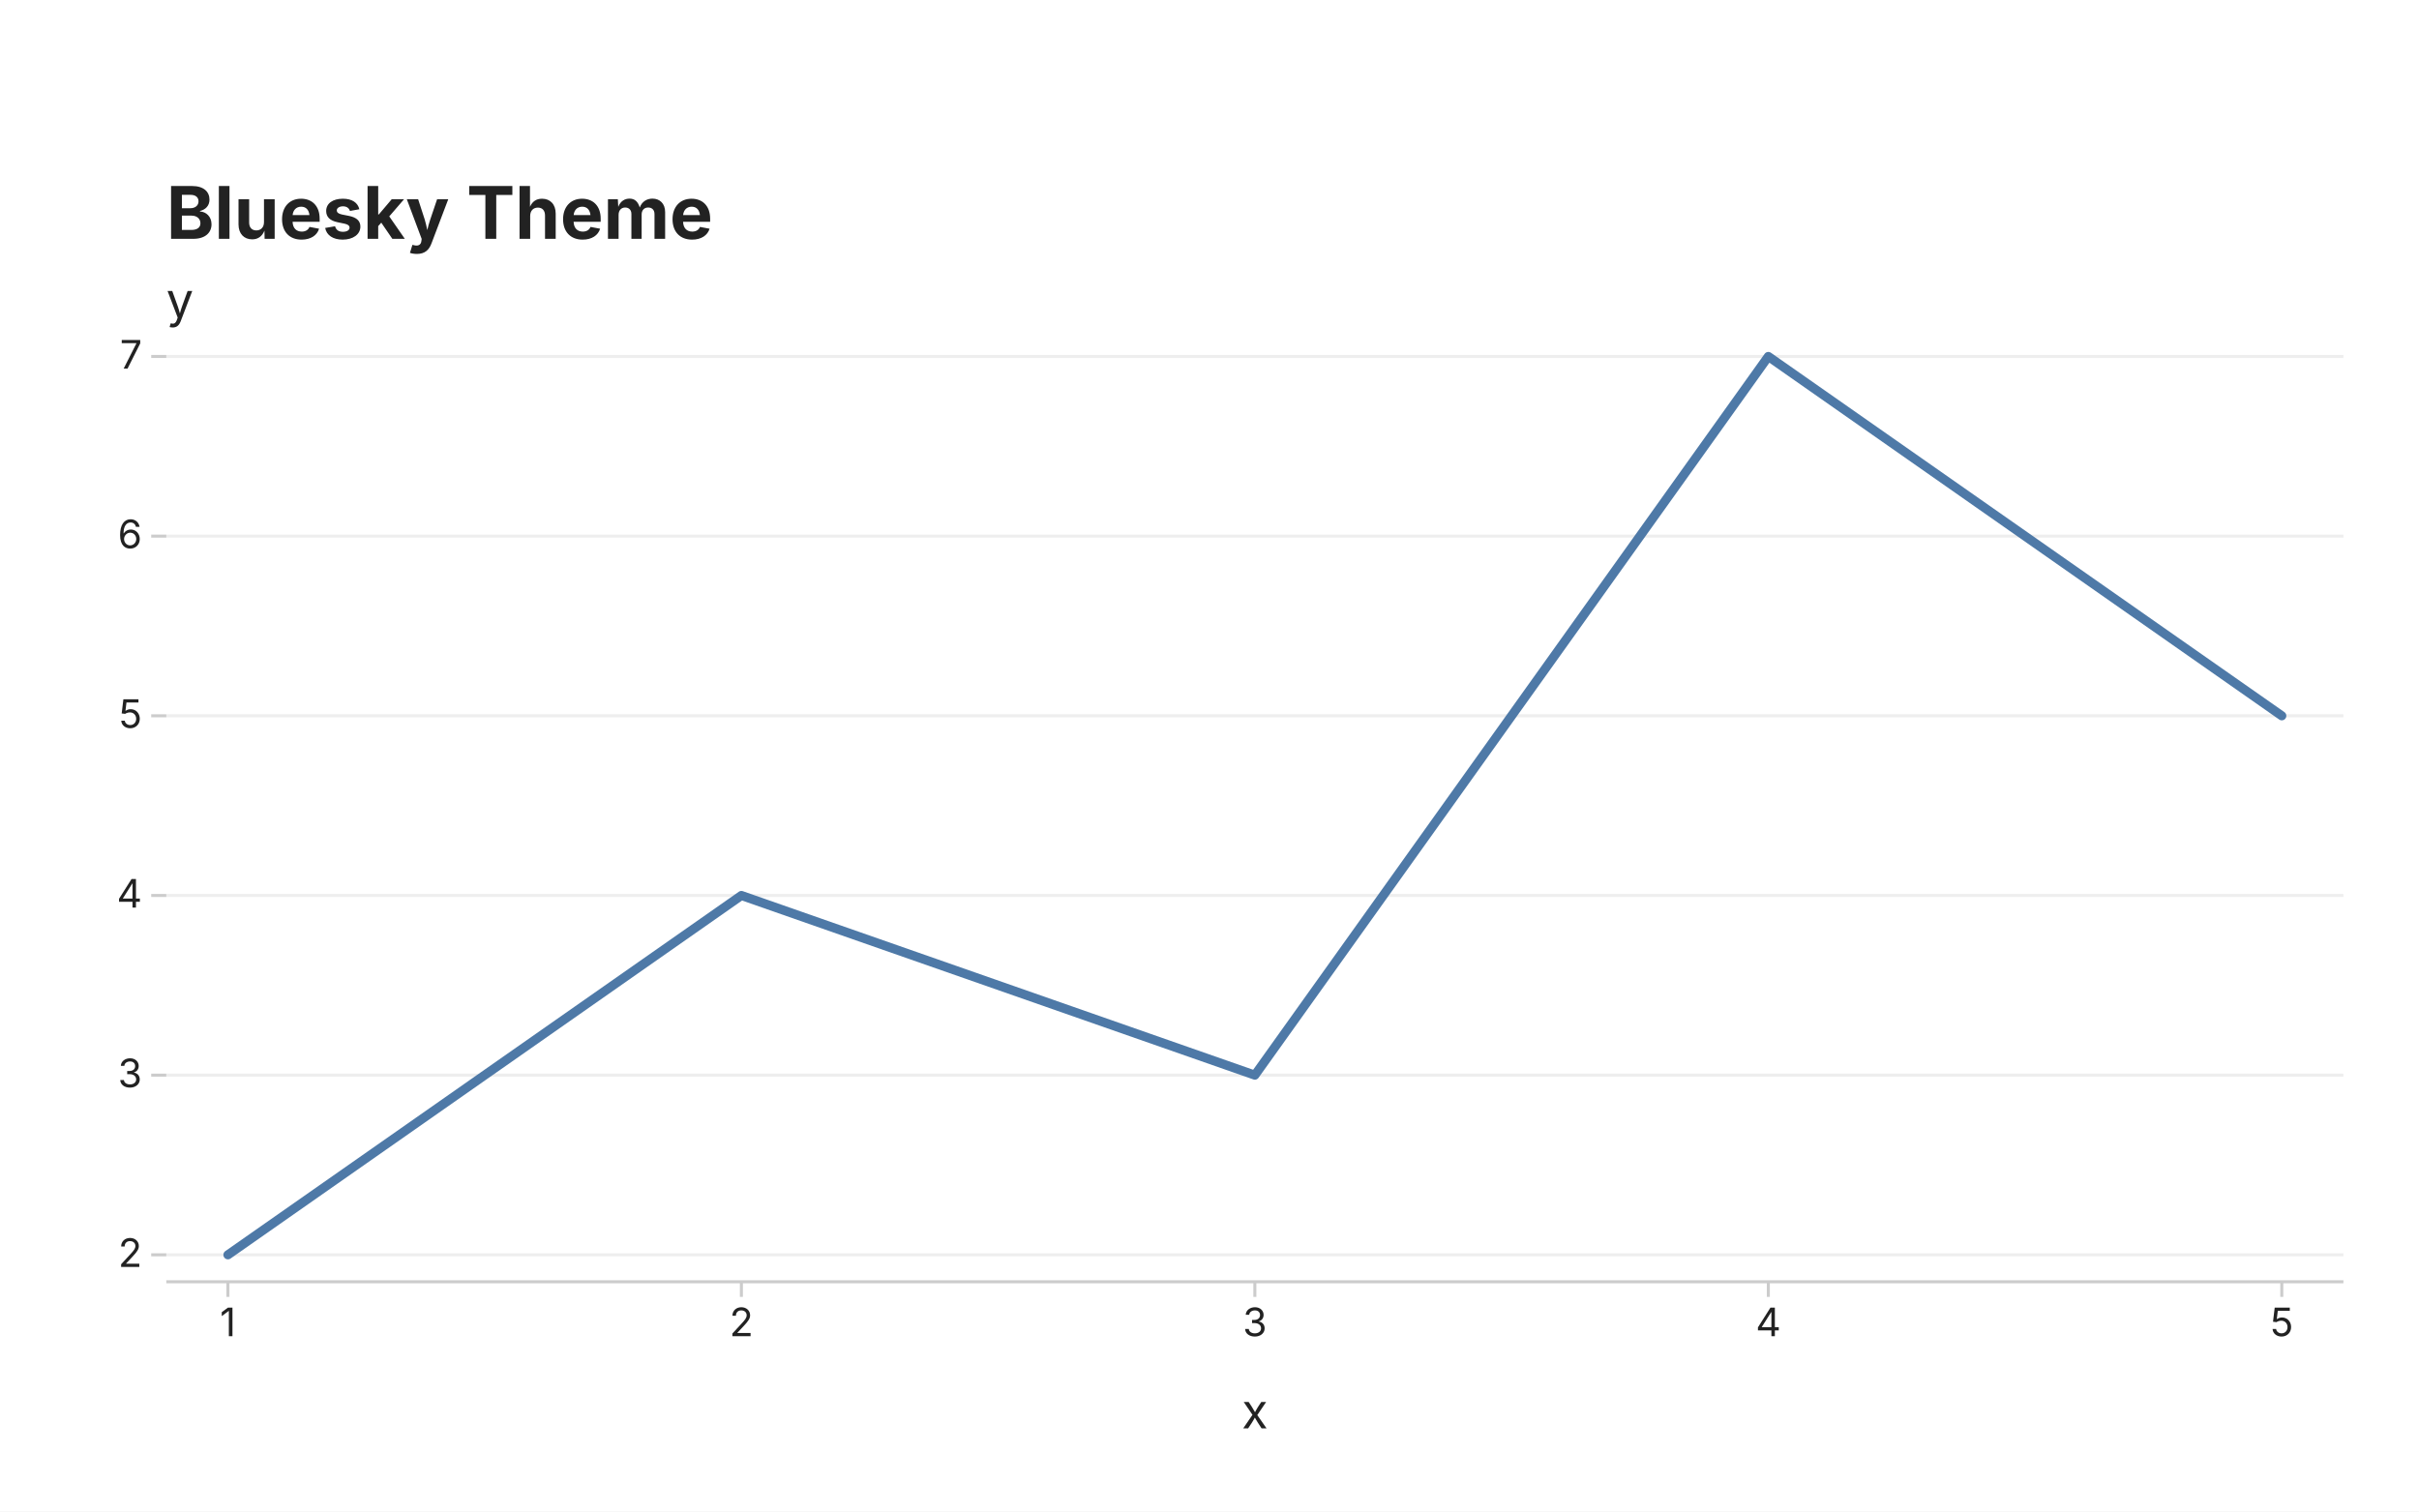
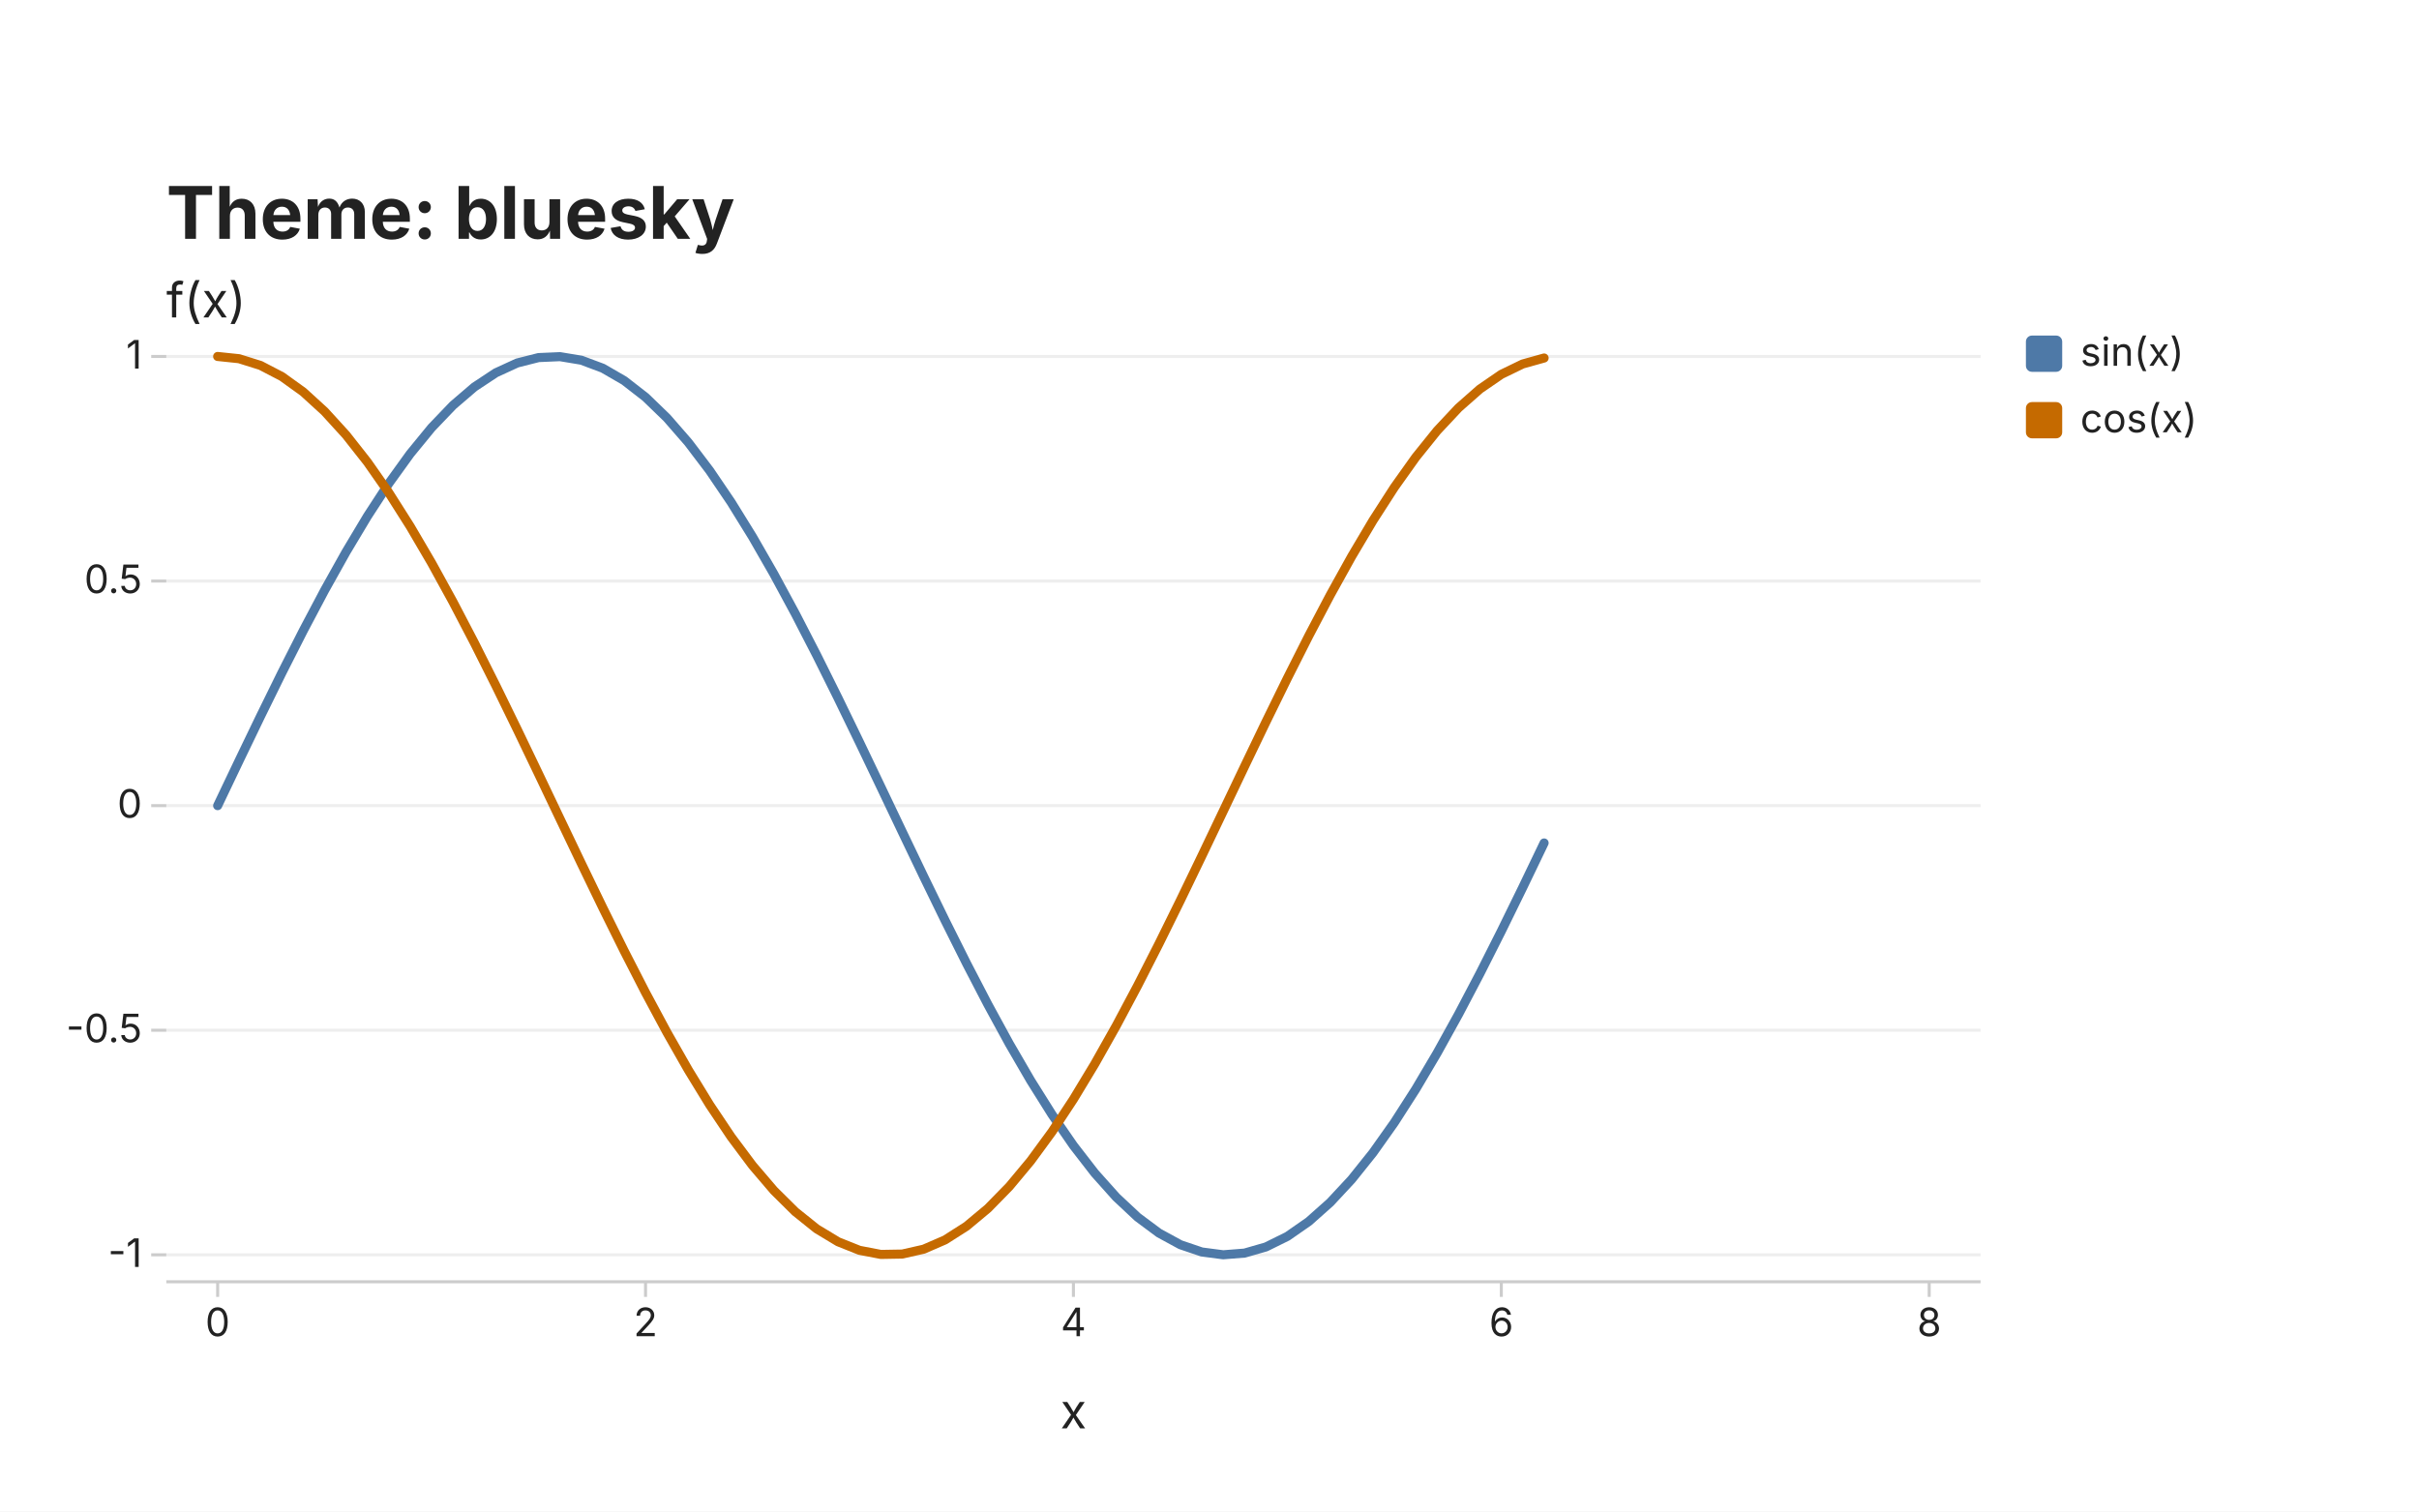
<svg xmlns="http://www.w3.org/2000/svg" width="800" height="500" viewBox="0 0 800.0 500.0">
  <defs>
    <clipPath id="plot-clip">
-       <rect x="55" y="109" width="720" height="315" />
+       <rect x="55" y="109" width="600" height="315" />
    </clipPath>
  </defs>
  <rect x="0" y="0" width="800" height="500" fill="#FFFFFF" />
-   <line x1="55" y1="415.085" x2="775" y2="415.085" stroke="#EEEEEE" stroke-width="1" />
-   <line x1="55" y1="355.651" x2="775" y2="355.651" stroke="#EEEEEE" stroke-width="1" />
-   <line x1="55" y1="296.217" x2="775" y2="296.217" stroke="#EEEEEE" stroke-width="1" />
-   <line x1="55" y1="236.783" x2="775" y2="236.783" stroke="#EEEEEE" stroke-width="1" />
-   <line x1="55" y1="177.349" x2="775" y2="177.349" stroke="#EEEEEE" stroke-width="1" />
-   <line x1="55" y1="117.915" x2="775" y2="117.915" stroke="#EEEEEE" stroke-width="1" />
-   <line x1="55" y1="424" x2="775" y2="424" stroke="#CCCCCC" stroke-width="1" />
+   <line x1="55" y1="415.085" x2="655" y2="415.085" stroke="#EEEEEE" stroke-width="1" />
+   <line x1="55" y1="340.792" x2="655" y2="340.792" stroke="#EEEEEE" stroke-width="1" />
+   <line x1="55" y1="266.5" x2="655" y2="266.5" stroke="#EEEEEE" stroke-width="1" />
+   <line x1="55" y1="192.208" x2="655" y2="192.208" stroke="#EEEEEE" stroke-width="1" />
+   <line x1="55" y1="117.915" x2="655" y2="117.915" stroke="#EEEEEE" stroke-width="1" />
+   <line x1="55" y1="424" x2="655" y2="424" stroke="#CCCCCC" stroke-width="1" />
  <g clip-path="url(#plot-clip)">
-     <polyline points="75.377,415.085 245.189,296.217 415,355.651 584.811,117.915 754.623,236.783" fill="none" stroke="#4E79A7" stroke-width="3" stroke-linejoin="round" stroke-linecap="round" />
+     <polyline points="71.981,266.5 79.057,251.666 86.132,236.981 93.207,222.59 100.283,208.638 107.358,195.265 114.434,182.603 121.509,170.779 128.585,159.912 135.66,150.109 142.736,141.47 149.811,134.08 156.887,128.013 163.962,123.33 171.038,120.077 178.113,118.287 185.189,117.978 192.264,119.154 199.34,121.801 206.415,125.894 213.491,131.392 220.566,138.24 227.642,146.37 234.717,155.699 241.792,166.136 248.868,177.576 255.943,189.904 263.019,202.998 270.094,216.726 277.17,230.951 284.245,245.532 291.321,260.322 298.396,275.174 305.472,289.939 312.547,304.47 319.623,318.621 326.698,332.252 333.774,345.226 340.849,357.413 347.925,368.692 355,378.949 362.075,388.084 369.151,396.003 376.226,402.628 383.302,407.894 390.377,411.746 397.453,414.147 404.528,415.074 411.604,414.515 418.679,412.478 425.755,408.982 432.83,404.062 439.906,397.768 446.981,390.162 454.057,381.321 461.132,371.333 468.208,360.297 475.283,348.324 482.358,335.533 489.434,322.052 496.509,308.017 503.585,293.567 510.66,278.846" fill="none" stroke="#4E79A7" stroke-width="3" stroke-linejoin="round" stroke-linecap="round" />
+     <polyline points="71.981,117.915 79.057,118.657 86.132,120.877 93.207,124.551 100.283,129.644 107.358,136.104 114.434,143.868 121.509,152.856 128.585,162.98 135.66,174.138 142.736,186.219 149.811,199.102 156.887,212.659 163.962,226.754 171.038,241.245 178.113,255.99 185.189,270.839 192.264,285.644 199.34,300.259 206.415,314.536 213.491,328.333 220.566,341.513 227.642,353.942 234.717,365.499 241.792,376.066 248.868,385.538 255.943,393.821 263.019,400.831 270.094,406.5 277.17,410.77 284.245,413.598 291.321,414.956 298.396,414.832 305.472,413.225 312.547,410.152 319.623,405.643 326.698,399.745 333.774,392.515 340.849,384.026 347.925,374.363 355,363.622 362.075,351.91 369.151,339.345 376.226,326.053 383.302,312.165 390.377,297.821 397.453,283.164 404.528,268.341 411.604,253.499 418.679,238.787 425.755,224.352 432.83,210.338 439.906,196.885 446.981,184.128 454.057,172.194 461.132,161.202 468.208,151.263 475.283,142.474 482.358,134.925 489.434,128.691 496.509,123.833 503.585,120.401 510.66,118.429" fill="none" stroke="#C56A00" stroke-width="3" stroke-linejoin="round" stroke-linecap="round" />
  </g>
-   <line x1="75.377" y1="424" x2="75.377" y2="429" stroke="#CCCCCC" stroke-width="1" />
-   <text x="75.377" y="442" font-family="Inter, Helvetica Neue, Arial, sans-serif" font-size="13" fill="#222222" text-anchor="middle">1</text>
-   <line x1="245.189" y1="424" x2="245.189" y2="429" stroke="#CCCCCC" stroke-width="1" />
-   <text x="245.189" y="442" font-family="Inter, Helvetica Neue, Arial, sans-serif" font-size="13" fill="#222222" text-anchor="middle">2</text>
-   <line x1="415" y1="424" x2="415" y2="429" stroke="#CCCCCC" stroke-width="1" />
-   <text x="415" y="442" font-family="Inter, Helvetica Neue, Arial, sans-serif" font-size="13" fill="#222222" text-anchor="middle">3</text>
-   <line x1="584.811" y1="424" x2="584.811" y2="429" stroke="#CCCCCC" stroke-width="1" />
-   <text x="584.811" y="442" font-family="Inter, Helvetica Neue, Arial, sans-serif" font-size="13" fill="#222222" text-anchor="middle">4</text>
-   <line x1="754.623" y1="424" x2="754.623" y2="429" stroke="#CCCCCC" stroke-width="1" />
-   <text x="754.623" y="442" font-family="Inter, Helvetica Neue, Arial, sans-serif" font-size="13" fill="#222222" text-anchor="middle">5</text>
+   <line x1="71.981" y1="424" x2="71.981" y2="429" stroke="#CCCCCC" stroke-width="1" />
+   <text x="71.981" y="442" font-family="Inter, Helvetica Neue, Arial, sans-serif" font-size="13" fill="#222222" text-anchor="middle">0</text>
+   <line x1="213.491" y1="424" x2="213.491" y2="429" stroke="#CCCCCC" stroke-width="1" />
+   <text x="213.491" y="442" font-family="Inter, Helvetica Neue, Arial, sans-serif" font-size="13" fill="#222222" text-anchor="middle">2</text>
+   <line x1="355" y1="424" x2="355" y2="429" stroke="#CCCCCC" stroke-width="1" />
+   <text x="355" y="442" font-family="Inter, Helvetica Neue, Arial, sans-serif" font-size="13" fill="#222222" text-anchor="middle">4</text>
+   <line x1="496.509" y1="424" x2="496.509" y2="429" stroke="#CCCCCC" stroke-width="1" />
+   <text x="496.509" y="442" font-family="Inter, Helvetica Neue, Arial, sans-serif" font-size="13" fill="#222222" text-anchor="middle">6</text>
+   <line x1="638.019" y1="424" x2="638.019" y2="429" stroke="#CCCCCC" stroke-width="1" />
+   <text x="638.019" y="442" font-family="Inter, Helvetica Neue, Arial, sans-serif" font-size="13" fill="#222222" text-anchor="middle">8</text>
  <line x1="50" y1="415.085" x2="55" y2="415.085" stroke="#CCCCCC" stroke-width="1" />
-   <text x="47" y="419.085" font-family="Inter, Helvetica Neue, Arial, sans-serif" font-size="13" fill="#222222" text-anchor="end">2</text>
-   <line x1="50" y1="355.651" x2="55" y2="355.651" stroke="#CCCCCC" stroke-width="1" />
-   <text x="47" y="359.651" font-family="Inter, Helvetica Neue, Arial, sans-serif" font-size="13" fill="#222222" text-anchor="end">3</text>
-   <line x1="50" y1="296.217" x2="55" y2="296.217" stroke="#CCCCCC" stroke-width="1" />
-   <text x="47" y="300.217" font-family="Inter, Helvetica Neue, Arial, sans-serif" font-size="13" fill="#222222" text-anchor="end">4</text>
-   <line x1="50" y1="236.783" x2="55" y2="236.783" stroke="#CCCCCC" stroke-width="1" />
-   <text x="47" y="240.783" font-family="Inter, Helvetica Neue, Arial, sans-serif" font-size="13" fill="#222222" text-anchor="end">5</text>
-   <line x1="50" y1="177.349" x2="55" y2="177.349" stroke="#CCCCCC" stroke-width="1" />
-   <text x="47" y="181.349" font-family="Inter, Helvetica Neue, Arial, sans-serif" font-size="13" fill="#222222" text-anchor="end">6</text>
+   <text x="47" y="419.085" font-family="Inter, Helvetica Neue, Arial, sans-serif" font-size="13" fill="#222222" text-anchor="end">-1</text>
+   <line x1="50" y1="340.792" x2="55" y2="340.792" stroke="#CCCCCC" stroke-width="1" />
+   <text x="47" y="344.792" font-family="Inter, Helvetica Neue, Arial, sans-serif" font-size="13" fill="#222222" text-anchor="end">-0.5</text>
+   <line x1="50" y1="266.5" x2="55" y2="266.5" stroke="#CCCCCC" stroke-width="1" />
+   <text x="47" y="270.5" font-family="Inter, Helvetica Neue, Arial, sans-serif" font-size="13" fill="#222222" text-anchor="end">0</text>
+   <line x1="50" y1="192.208" x2="55" y2="192.208" stroke="#CCCCCC" stroke-width="1" />
+   <text x="47" y="196.208" font-family="Inter, Helvetica Neue, Arial, sans-serif" font-size="13" fill="#222222" text-anchor="end">0.5</text>
  <line x1="50" y1="117.915" x2="55" y2="117.915" stroke="#CCCCCC" stroke-width="1" />
-   <text x="47" y="121.915" font-family="Inter, Helvetica Neue, Arial, sans-serif" font-size="13" fill="#222222" text-anchor="end">7</text>
-   <text x="55" y="79" font-family="Inter, Helvetica Neue, Arial, sans-serif" font-size="24" fill="#222222" text-anchor="start" font-weight="bold">Bluesky Theme</text>
-   <text x="415" y="472.5" font-family="Inter, Helvetica Neue, Arial, sans-serif" font-size="16" fill="#222222" text-anchor="middle">x</text>
-   <text x="55" y="105" font-family="Inter, Helvetica Neue, Arial, sans-serif" font-size="16" fill="#222222" text-anchor="start">y</text>
+   <text x="47" y="121.915" font-family="Inter, Helvetica Neue, Arial, sans-serif" font-size="13" fill="#222222" text-anchor="end">1</text>
+   <text x="55" y="79" font-family="Inter, Helvetica Neue, Arial, sans-serif" font-size="24" fill="#222222" text-anchor="start" font-weight="bold">Theme: bluesky</text>
+   <text x="355" y="472.5" font-family="Inter, Helvetica Neue, Arial, sans-serif" font-size="16" fill="#222222" text-anchor="middle">x</text>
+   <text x="55" y="105" font-family="Inter, Helvetica Neue, Arial, sans-serif" font-size="16" fill="#222222" text-anchor="start">f(x)</text>
+   <rect x="670" y="111" width="12" height="12" fill="#4E79A7" rx="2" />
+   <text x="688" y="121" font-family="Inter, Helvetica Neue, Arial, sans-serif" font-size="13" fill="#222222" text-anchor="start">sin(x)</text>
+   <rect x="670" y="133" width="12" height="12" fill="#C56A00" rx="2" />
+   <text x="688" y="143" font-family="Inter, Helvetica Neue, Arial, sans-serif" font-size="13" fill="#222222" text-anchor="start">cos(x)</text>
</svg>
